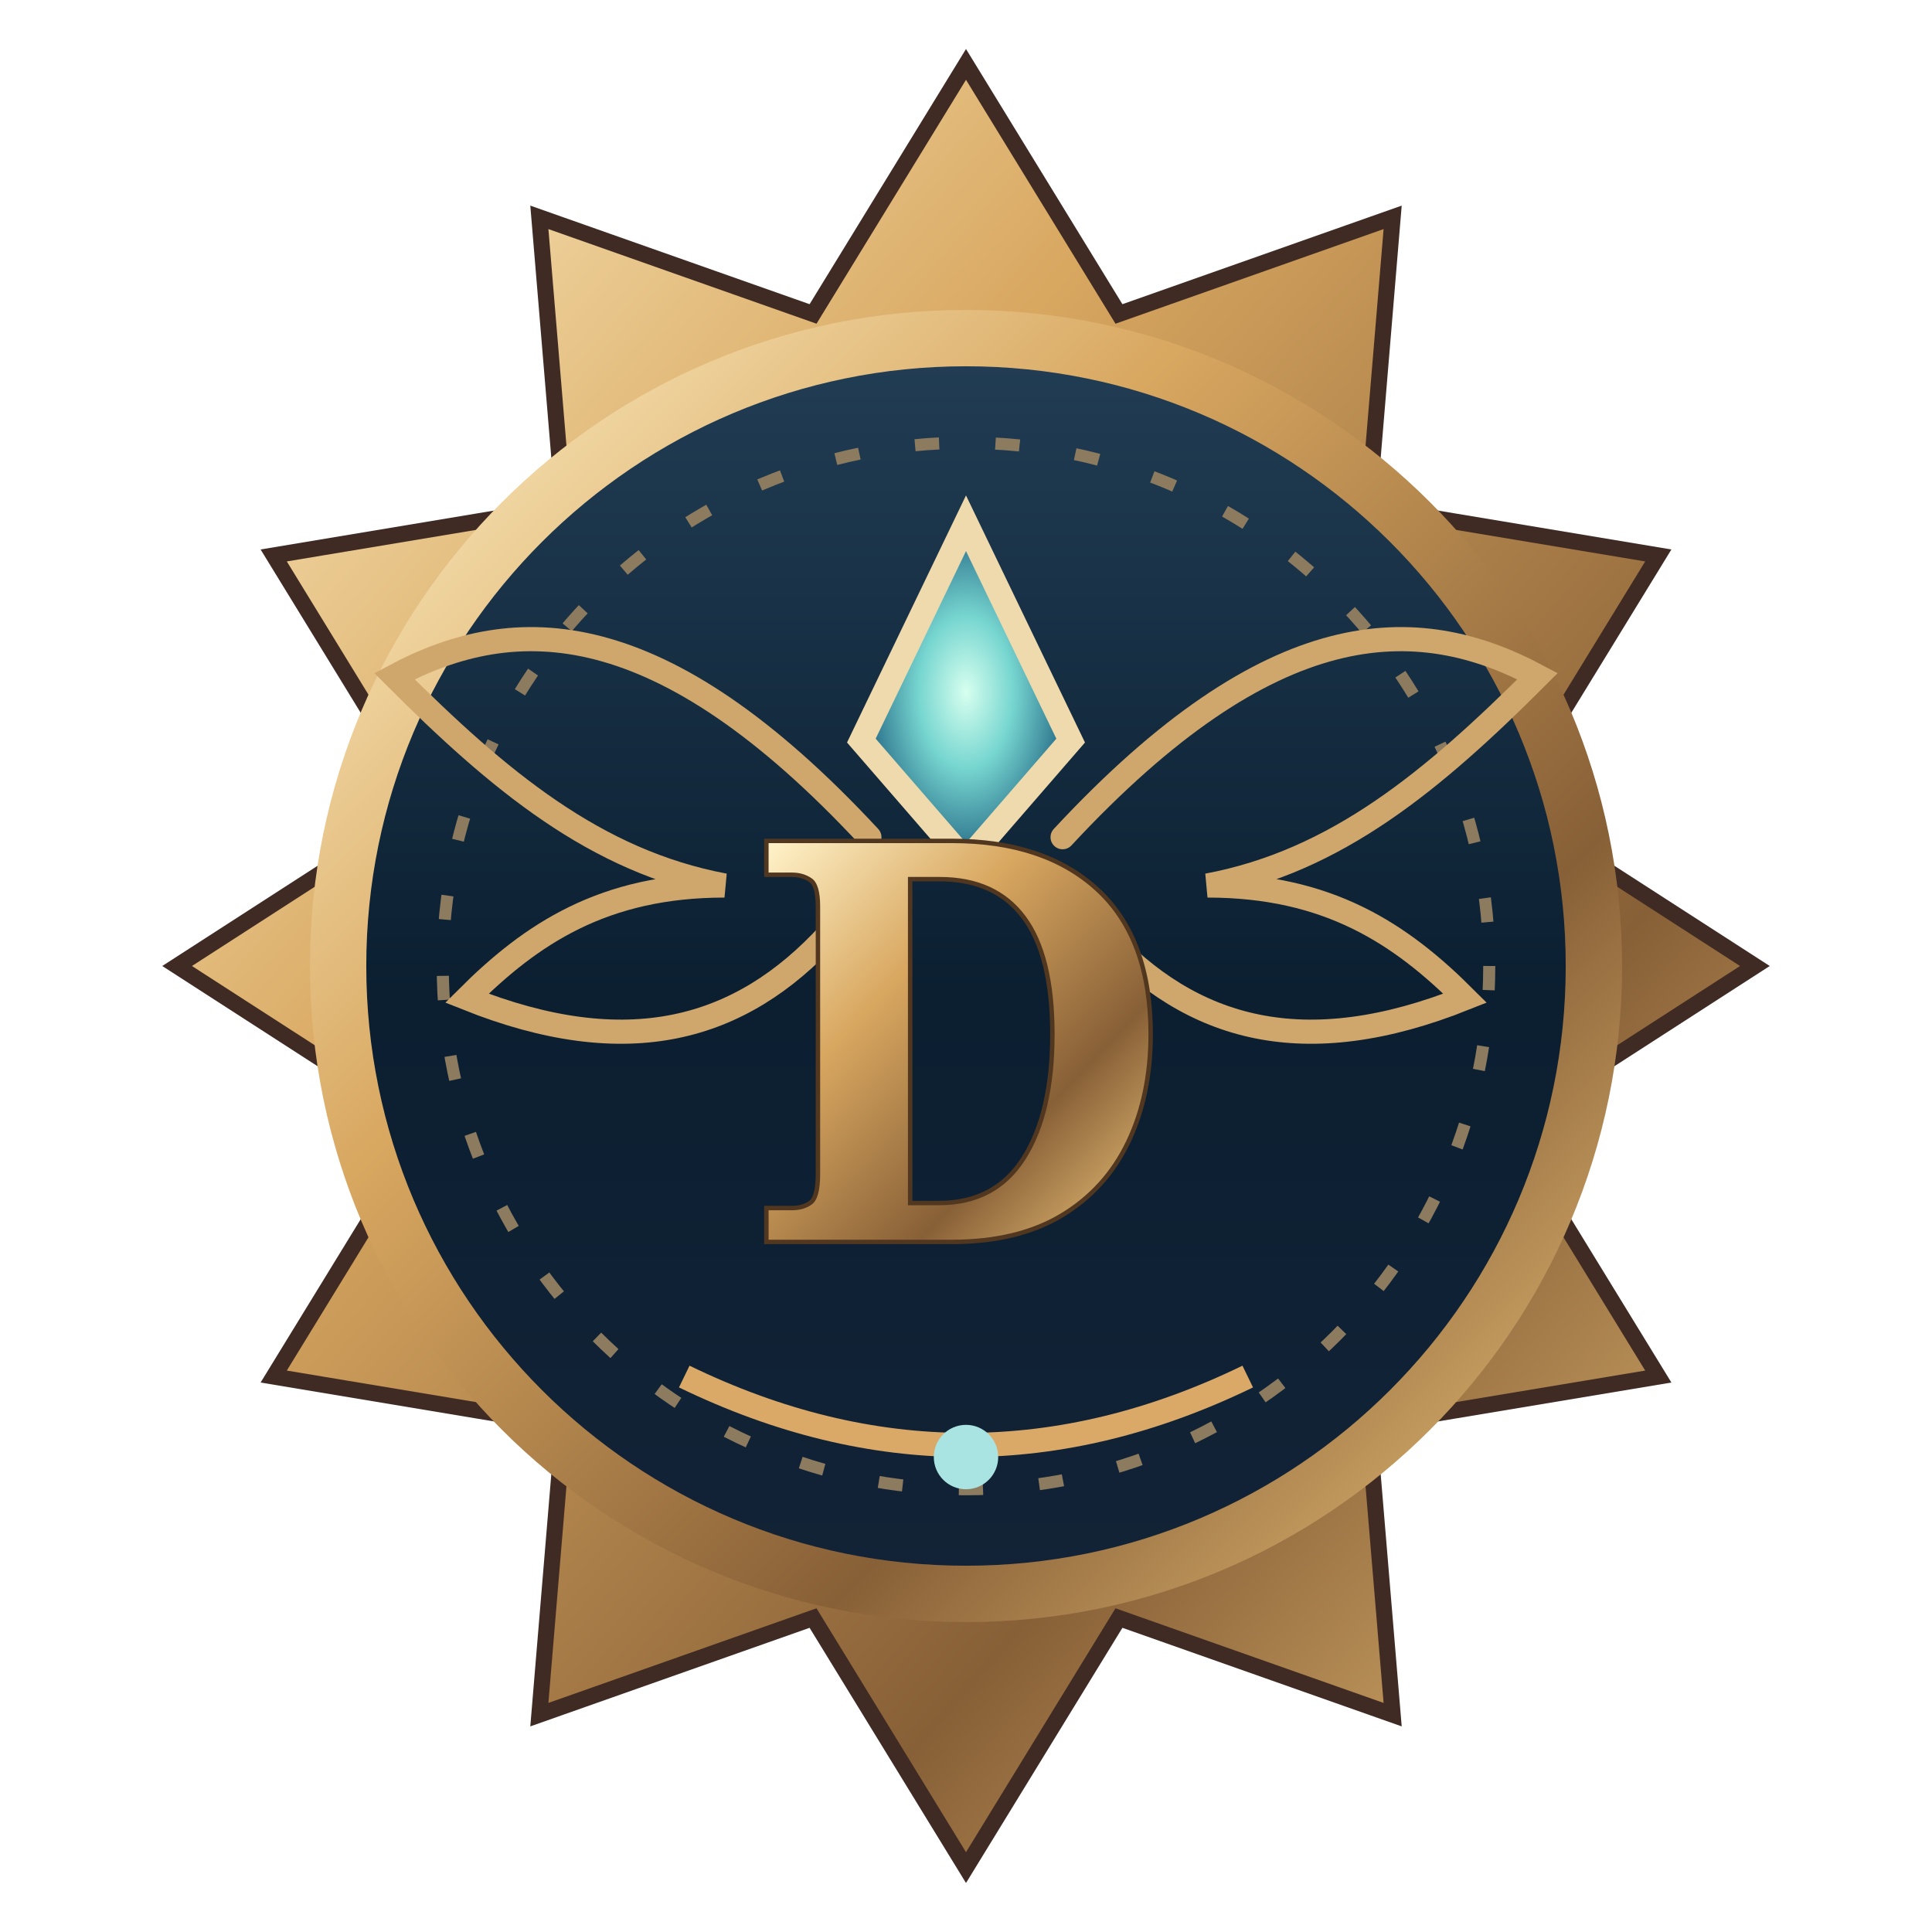
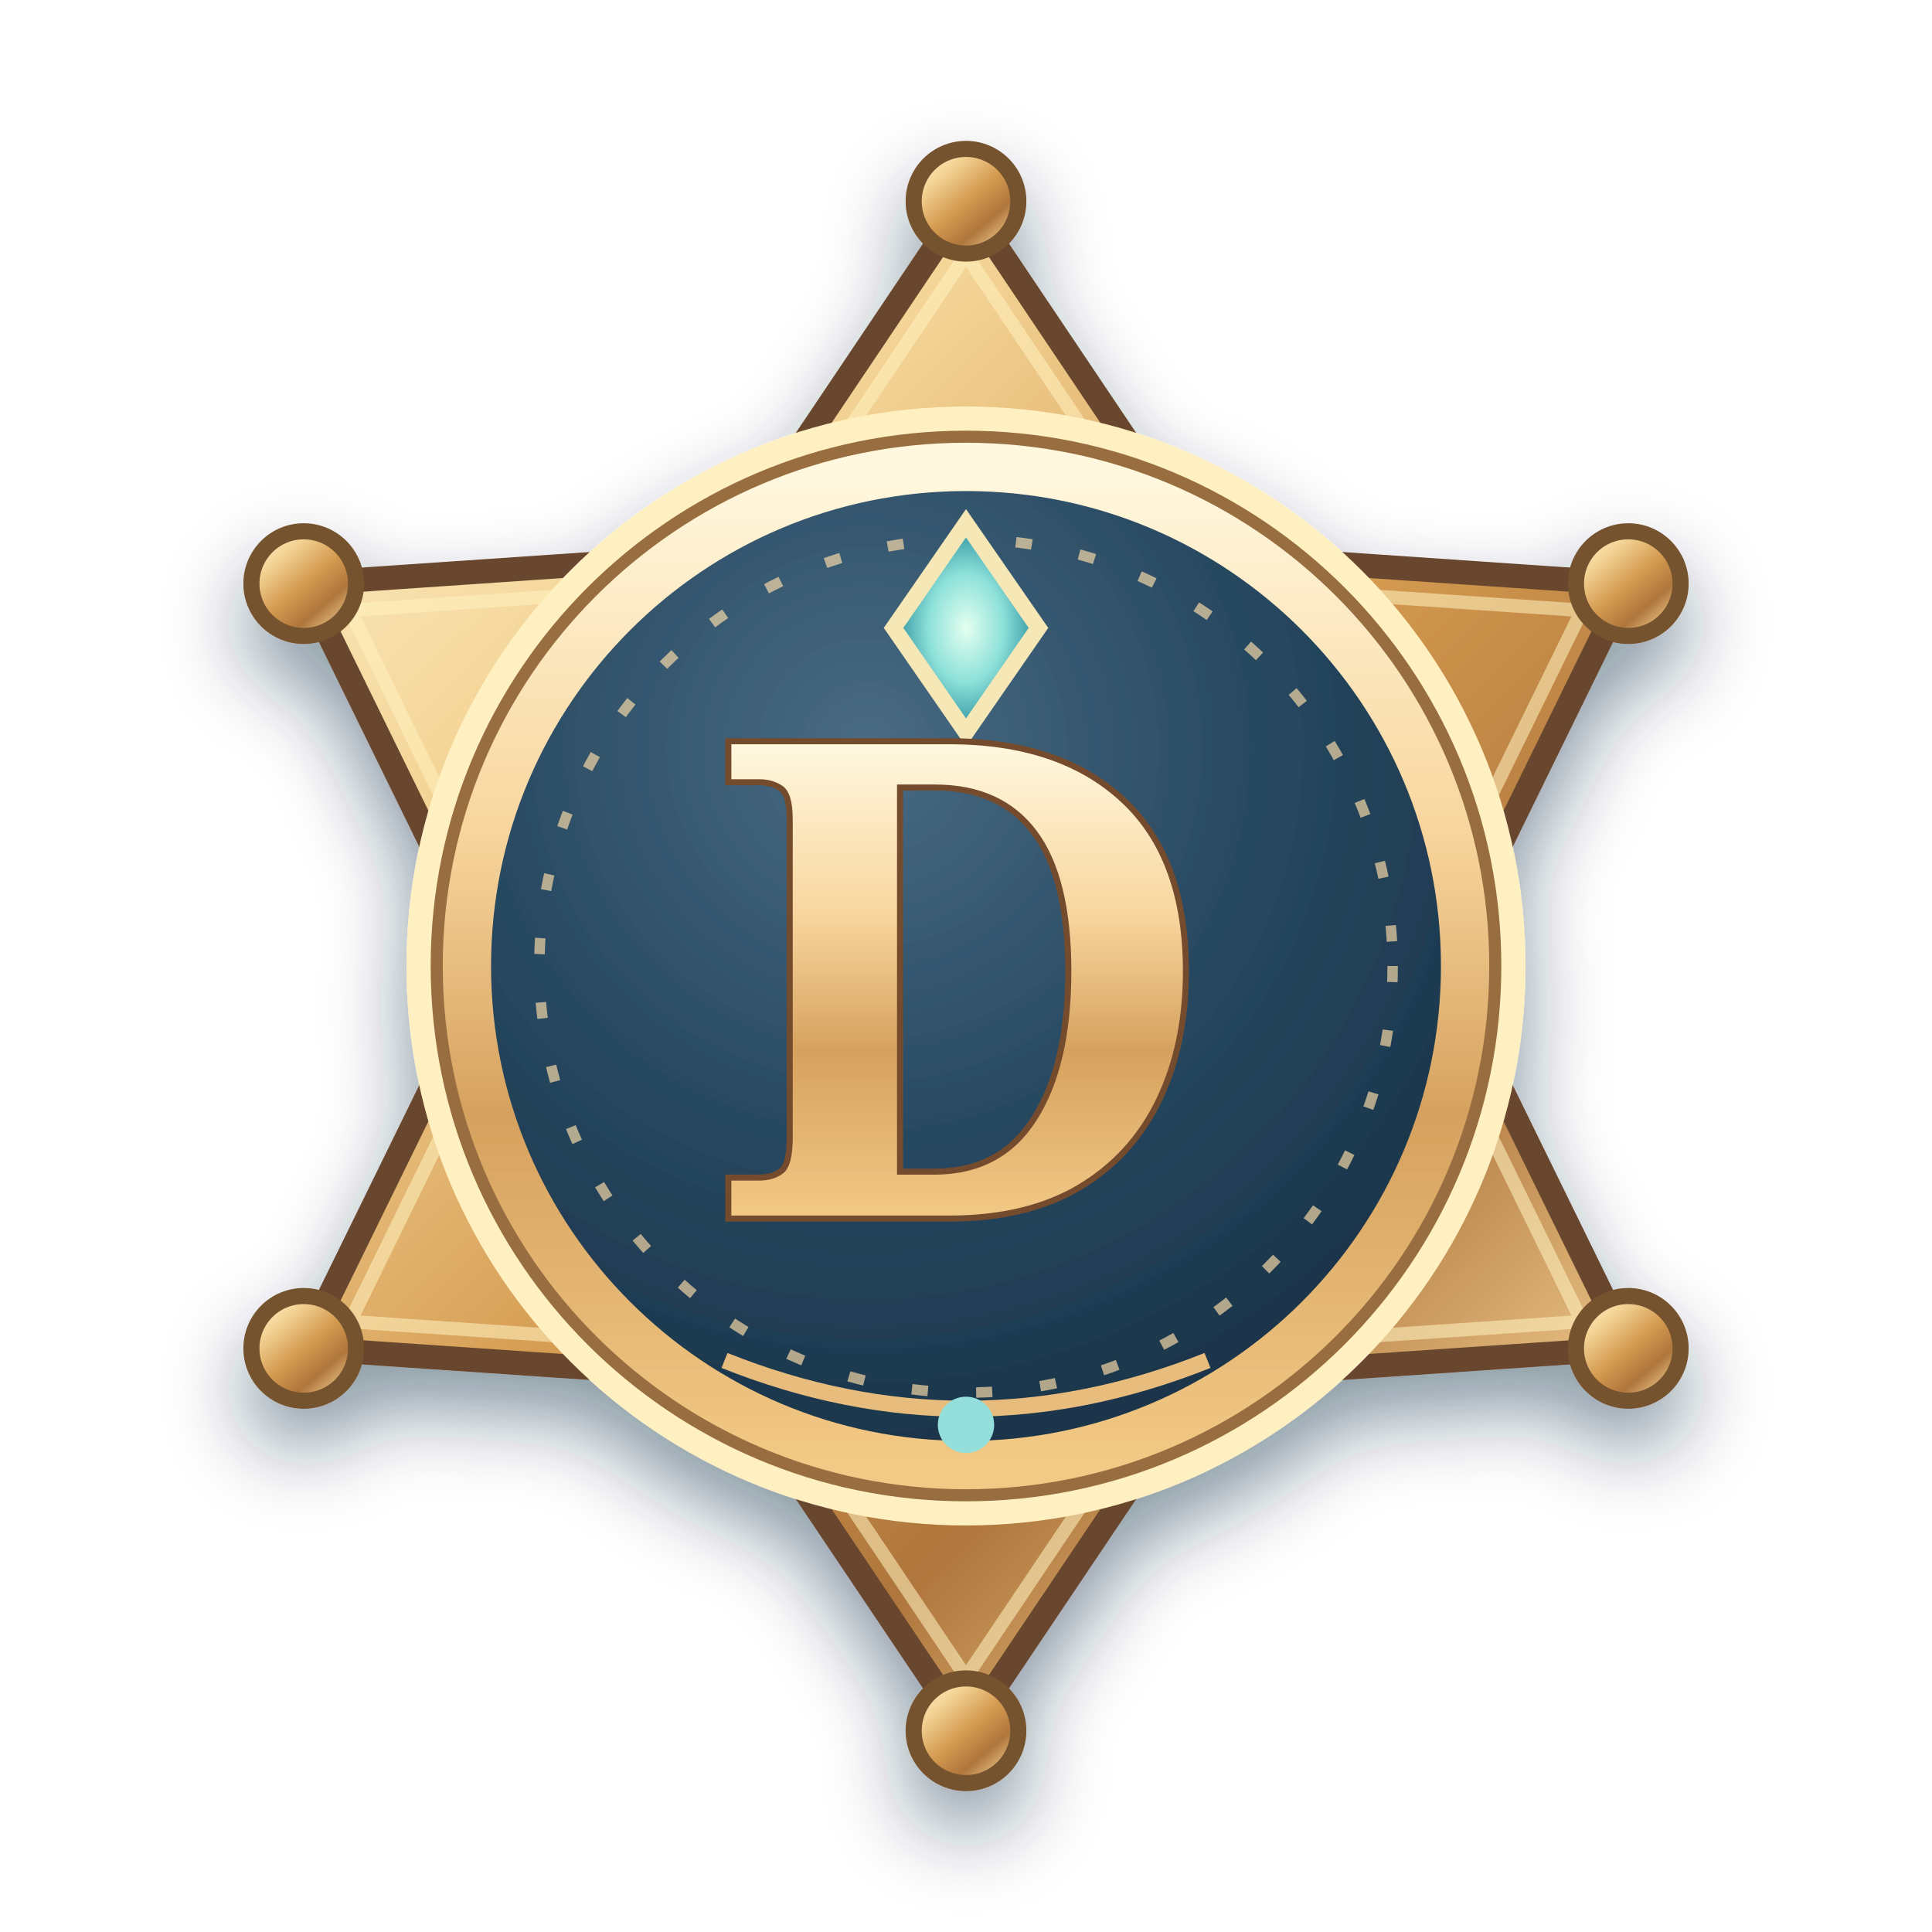
- <svg xmlns="http://www.w3.org/2000/svg" width="240" height="240" viewBox="0 0 240 240" role="img" aria-label="Dalton-Stern des Hohen Ordens">
+ <svg xmlns="http://www.w3.org/2000/svg" width="240" height="240" viewBox="0 0 240 240" role="img" aria-label="Goldener sechszackiger Dalton-Sheriffstern mit dem Buchstaben D">
  <defs>
-     <linearGradient id="gold" x1="0" y1="0" x2="1" y2="1">
-       <stop stop-color="#fff2c9" />
-       <stop offset=".34" stop-color="#d8a760" />
-       <stop offset=".7" stop-color="#886037" />
-       <stop offset="1" stop-color="#efc67b" />
+     <linearGradient id="polishedGold" x1="0" y1="0" x2=".85" y2="1">
+       <stop stop-color="#fff6d8" />
+       <stop offset=".27" stop-color="#f4d597" />
+       <stop offset=".54" stop-color="#d49a50" />
+       <stop offset=".75" stop-color="#af763c" />
+       <stop offset="1" stop-color="#ffdea0" />
    </linearGradient>
-     <linearGradient id="navy" x1="0" y1="0" x2="0" y2="1">
-       <stop stop-color="#223e55" />
-       <stop offset=".52" stop-color="#0b1f31" />
-       <stop offset="1" stop-color="#132337" />
+     <linearGradient id="goldEmboss" x1="0" y1="0" x2="0" y2="1">
+       <stop stop-color="#fff8df" />
+       <stop offset=".36" stop-color="#f8d69e" />
+       <stop offset=".65" stop-color="#d6a15e" />
+       <stop offset="1" stop-color="#f2c985" />
    </linearGradient>
-     <radialGradient id="gem">
-       <stop stop-color="#d7ffef" />
-       <stop offset=".45" stop-color="#77d6d0" />
-       <stop offset="1" stop-color="#236784" />
+     <radialGradient id="blueEnamel" cx=".4" cy=".28" r=".83">
+       <stop stop-color="#496b83" />
+       <stop offset=".5" stop-color="#26475f" />
+       <stop offset="1" stop-color="#172e43" />
    </radialGradient>
+     <radialGradient id="turquoise">
+       <stop stop-color="#e4fff0" />
+       <stop offset=".52" stop-color="#8de1d9" />
+       <stop offset="1" stop-color="#288e9d" />
+     </radialGradient>
+     <filter id="metalShadow" x="-20%" y="-20%" width="140%" height="150%">
+       <feDropShadow dx="0" dy="5" stdDeviation="5" flood-color="#132638" flood-opacity=".47" />
+     </filter>
  </defs>
-   <g fill="url(#gold)" stroke="#3f2b24" stroke-width="2">
-     <path d="M120 8l19 31 34-12-3 36 36 6-19 31 31 20-31 20 19 31-36 6 3 36-34-12-19 31-19-31-34 12 3-36-36-6 19-31-31-20 31-20-19-31 36-6-3-36 34 12Z" />
+   <g filter="url(#metalShadow)">
+     <polygon points="120.00,25.00 149.50,68.90 202.27,72.50 179.00,120.00 202.27,167.50 149.50,171.10 120.00,215.00 90.50,171.10 37.73,167.50 61.00,120.00 37.73,72.50 90.50,68.90" fill="url(#polishedGold)" stroke="#67472e" stroke-width="3" stroke-linejoin="round" />
+     <polygon points="120.00,25.00 149.50,68.90 202.27,72.50 179.00,120.00 202.27,167.50 149.50,171.10 120.00,215.00 90.50,171.10 37.73,167.50 61.00,120.00 37.73,72.50 90.50,68.90" fill="none" stroke="#fff1bd" stroke-opacity=".57" stroke-width="1.8" stroke-linejoin="round" transform="translate(120 120) scale(.93) translate(-120 -120)" />
+     <circle cx="120.00" cy="25.00" r="6.5" fill="url(#polishedGold)" stroke="#75522d" stroke-width="2" />
+     <circle cx="202.27" cy="72.50" r="6.5" fill="url(#polishedGold)" stroke="#75522d" stroke-width="2" />
+     <circle cx="202.27" cy="167.50" r="6.5" fill="url(#polishedGold)" stroke="#75522d" stroke-width="2" />
+     <circle cx="120.00" cy="215.00" r="6.5" fill="url(#polishedGold)" stroke="#75522d" stroke-width="2" />
+     <circle cx="37.73" cy="167.50" r="6.5" fill="url(#polishedGold)" stroke="#75522d" stroke-width="2" />
+     <circle cx="37.73" cy="72.50" r="6.5" fill="url(#polishedGold)" stroke="#75522d" stroke-width="2" />
+     <circle cx="120" cy="120" r="68" fill="#986e3f" stroke="#fff0c1" stroke-width="3" />
+     <circle cx="120" cy="120" r="62" fill="url(#blueEnamel)" stroke="url(#goldEmboss)" stroke-width="6" />
+     <circle cx="120" cy="120" r="53" fill="none" stroke="#ffdfaa" stroke-opacity=".66" stroke-width="1.3" stroke-dasharray="2 6" />
+     <path d="M120 65l9 13-9 13-9-13Z" fill="url(#turquoise)" stroke="#f5e7b6" stroke-width="2" />
+     <text x="120" y="151" text-anchor="middle" font-family="Georgia,serif" font-size="82" font-weight="900" fill="url(#goldEmboss)" stroke="#754b2d" stroke-width="1.5" paint-order="stroke">D</text>
+     <path d="M90 169Q120 181 150 169" fill="none" stroke="#e8bc7c" stroke-width="2" />
+     <circle cx="120" cy="177" r="3.5" fill="#94dfdb" />
  </g>
-   <circle cx="120" cy="120" r="78" fill="url(#navy)" stroke="url(#gold)" stroke-width="7" />
-   <circle cx="120" cy="120" r="65" fill="none" stroke="#8c7b5f" stroke-width="1.5" stroke-dasharray="3 7" />
-   <g fill="none" stroke="#cfa76c" stroke-width="3" stroke-linecap="round">
-     <path d="M108 104c-26-28-44-28-59-20 13 13 25 23 41 26-15 0-24 6-32 14 20 8 34 4 45-8" />
-     <path d="M132 104c26-28 44-28 59-20-13 13-25 23-41 26 15 0 24 6 32 14-20 8-34 4-45-8" />
-   </g>
-   <path d="M120 65l13 27-13 15-13-15Z" fill="url(#gem)" stroke="#efdaae" stroke-width="3" />
-   <text x="120" y="154" text-anchor="middle" font-family="Georgia, serif" font-size="69" font-weight="bold" fill="url(#gold)" stroke="#51371f" stroke-width="1.1" paint-order="stroke">D</text>
-   <path d="M85 171Q120 188 155 171" fill="none" stroke="#daa968" stroke-width="3" />
-   <circle cx="120" cy="181" r="4" fill="#a9e4e2" />
</svg>
